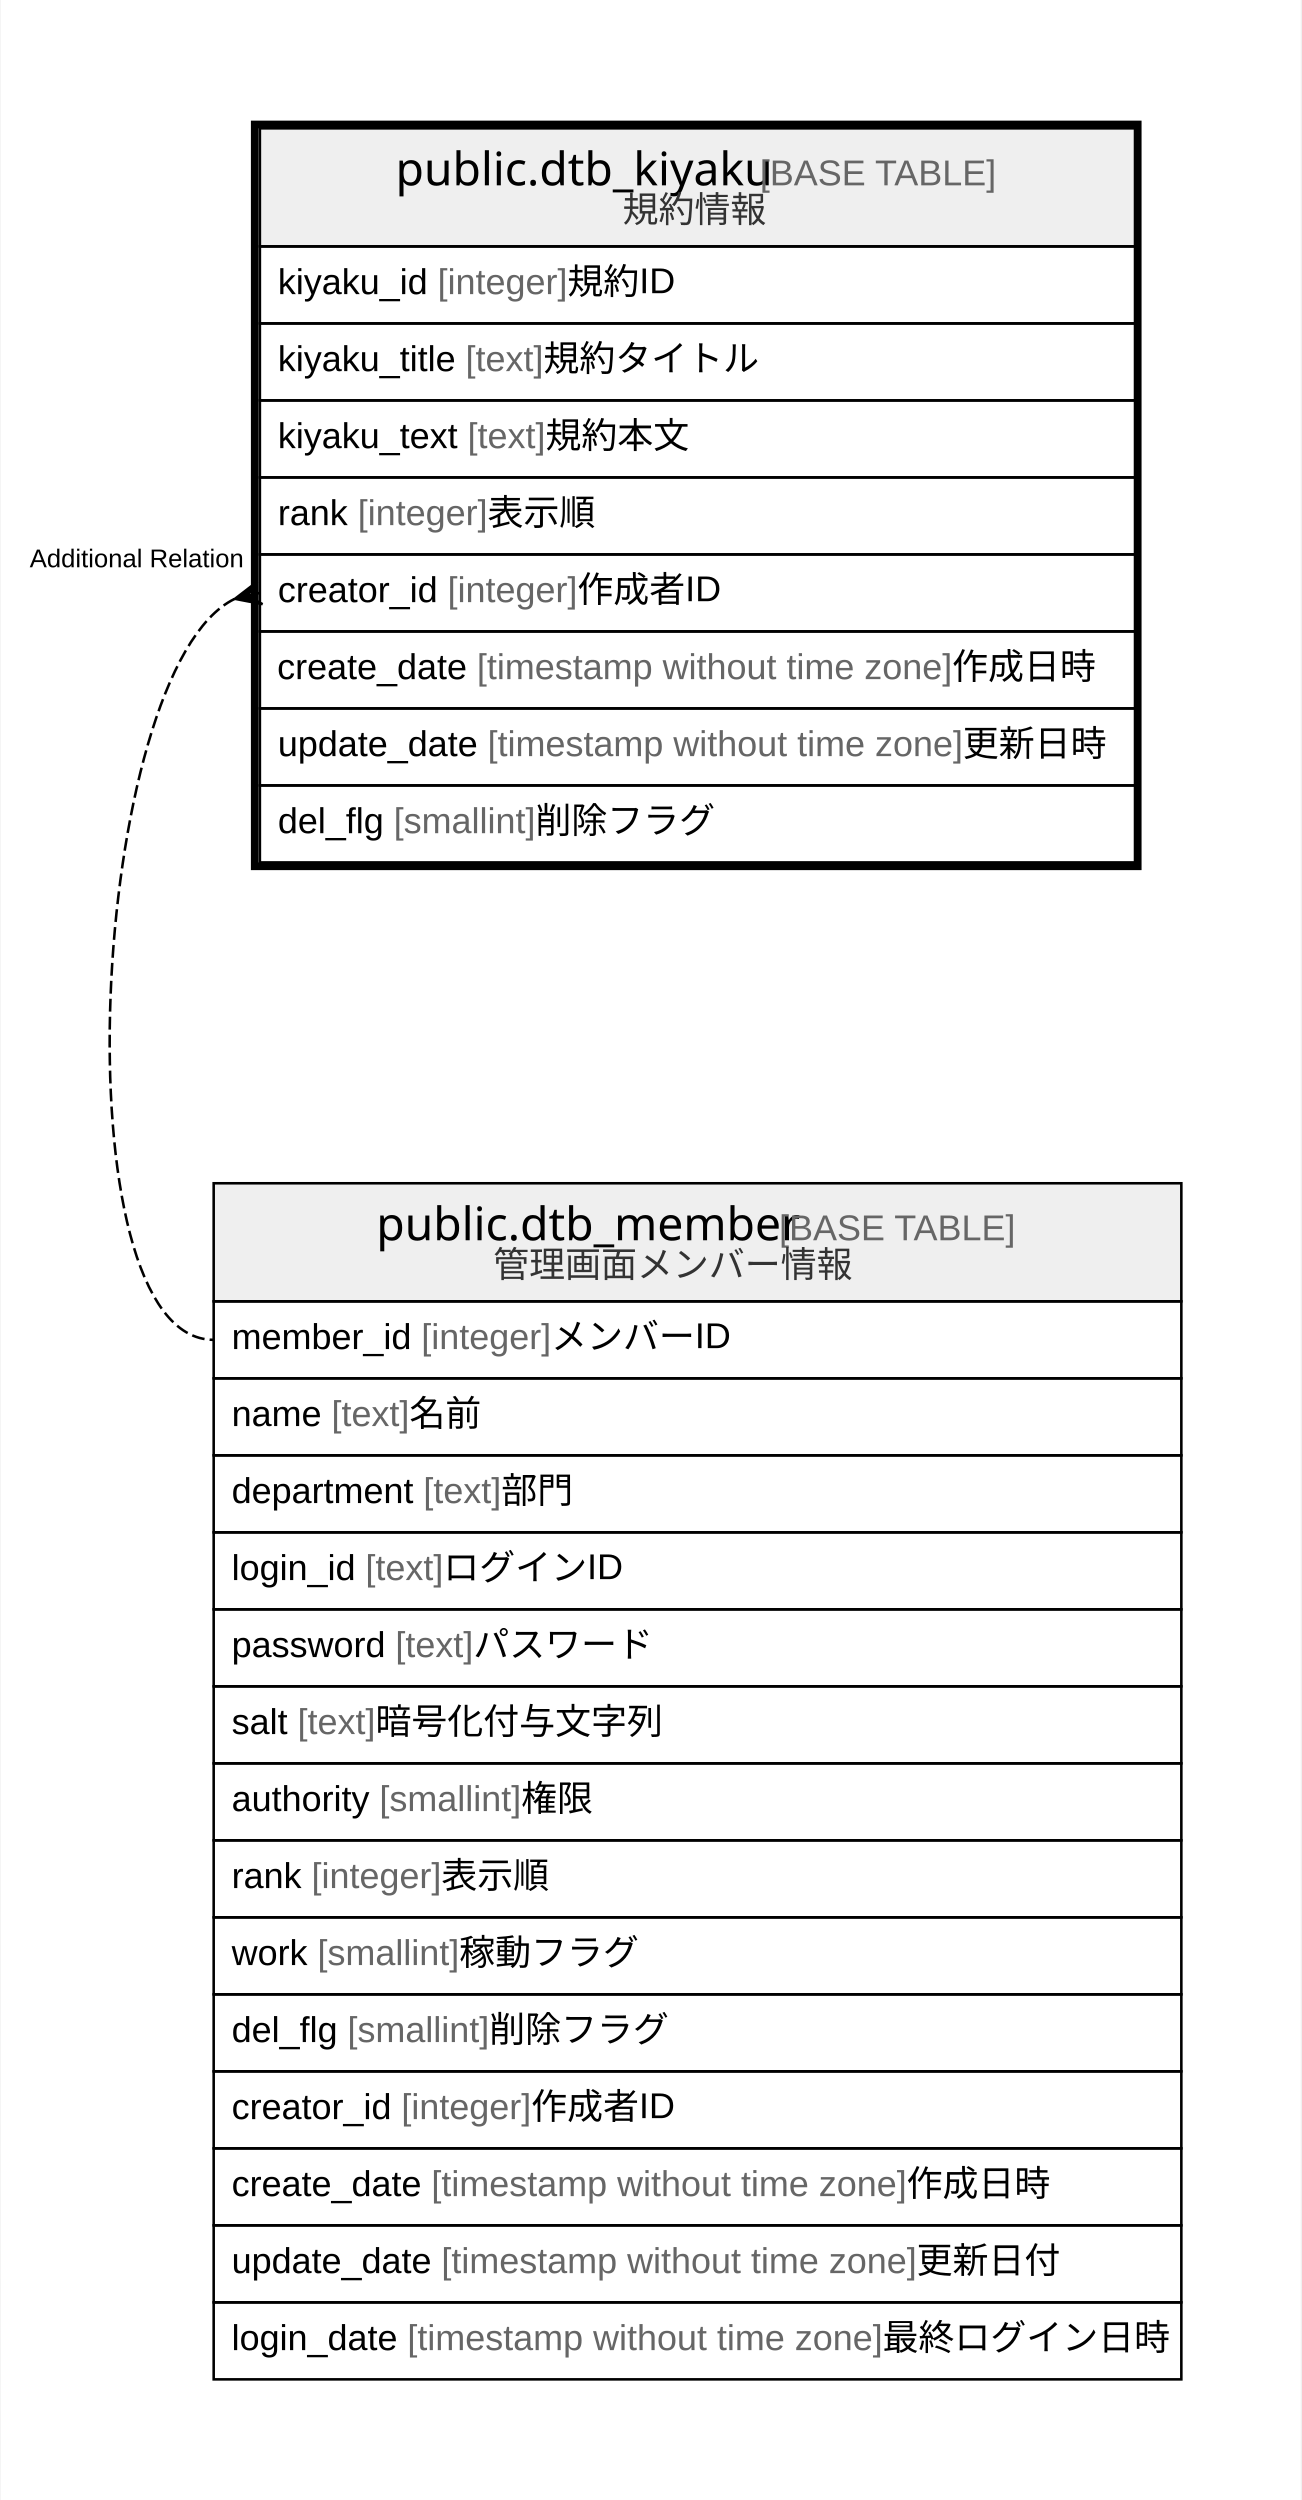
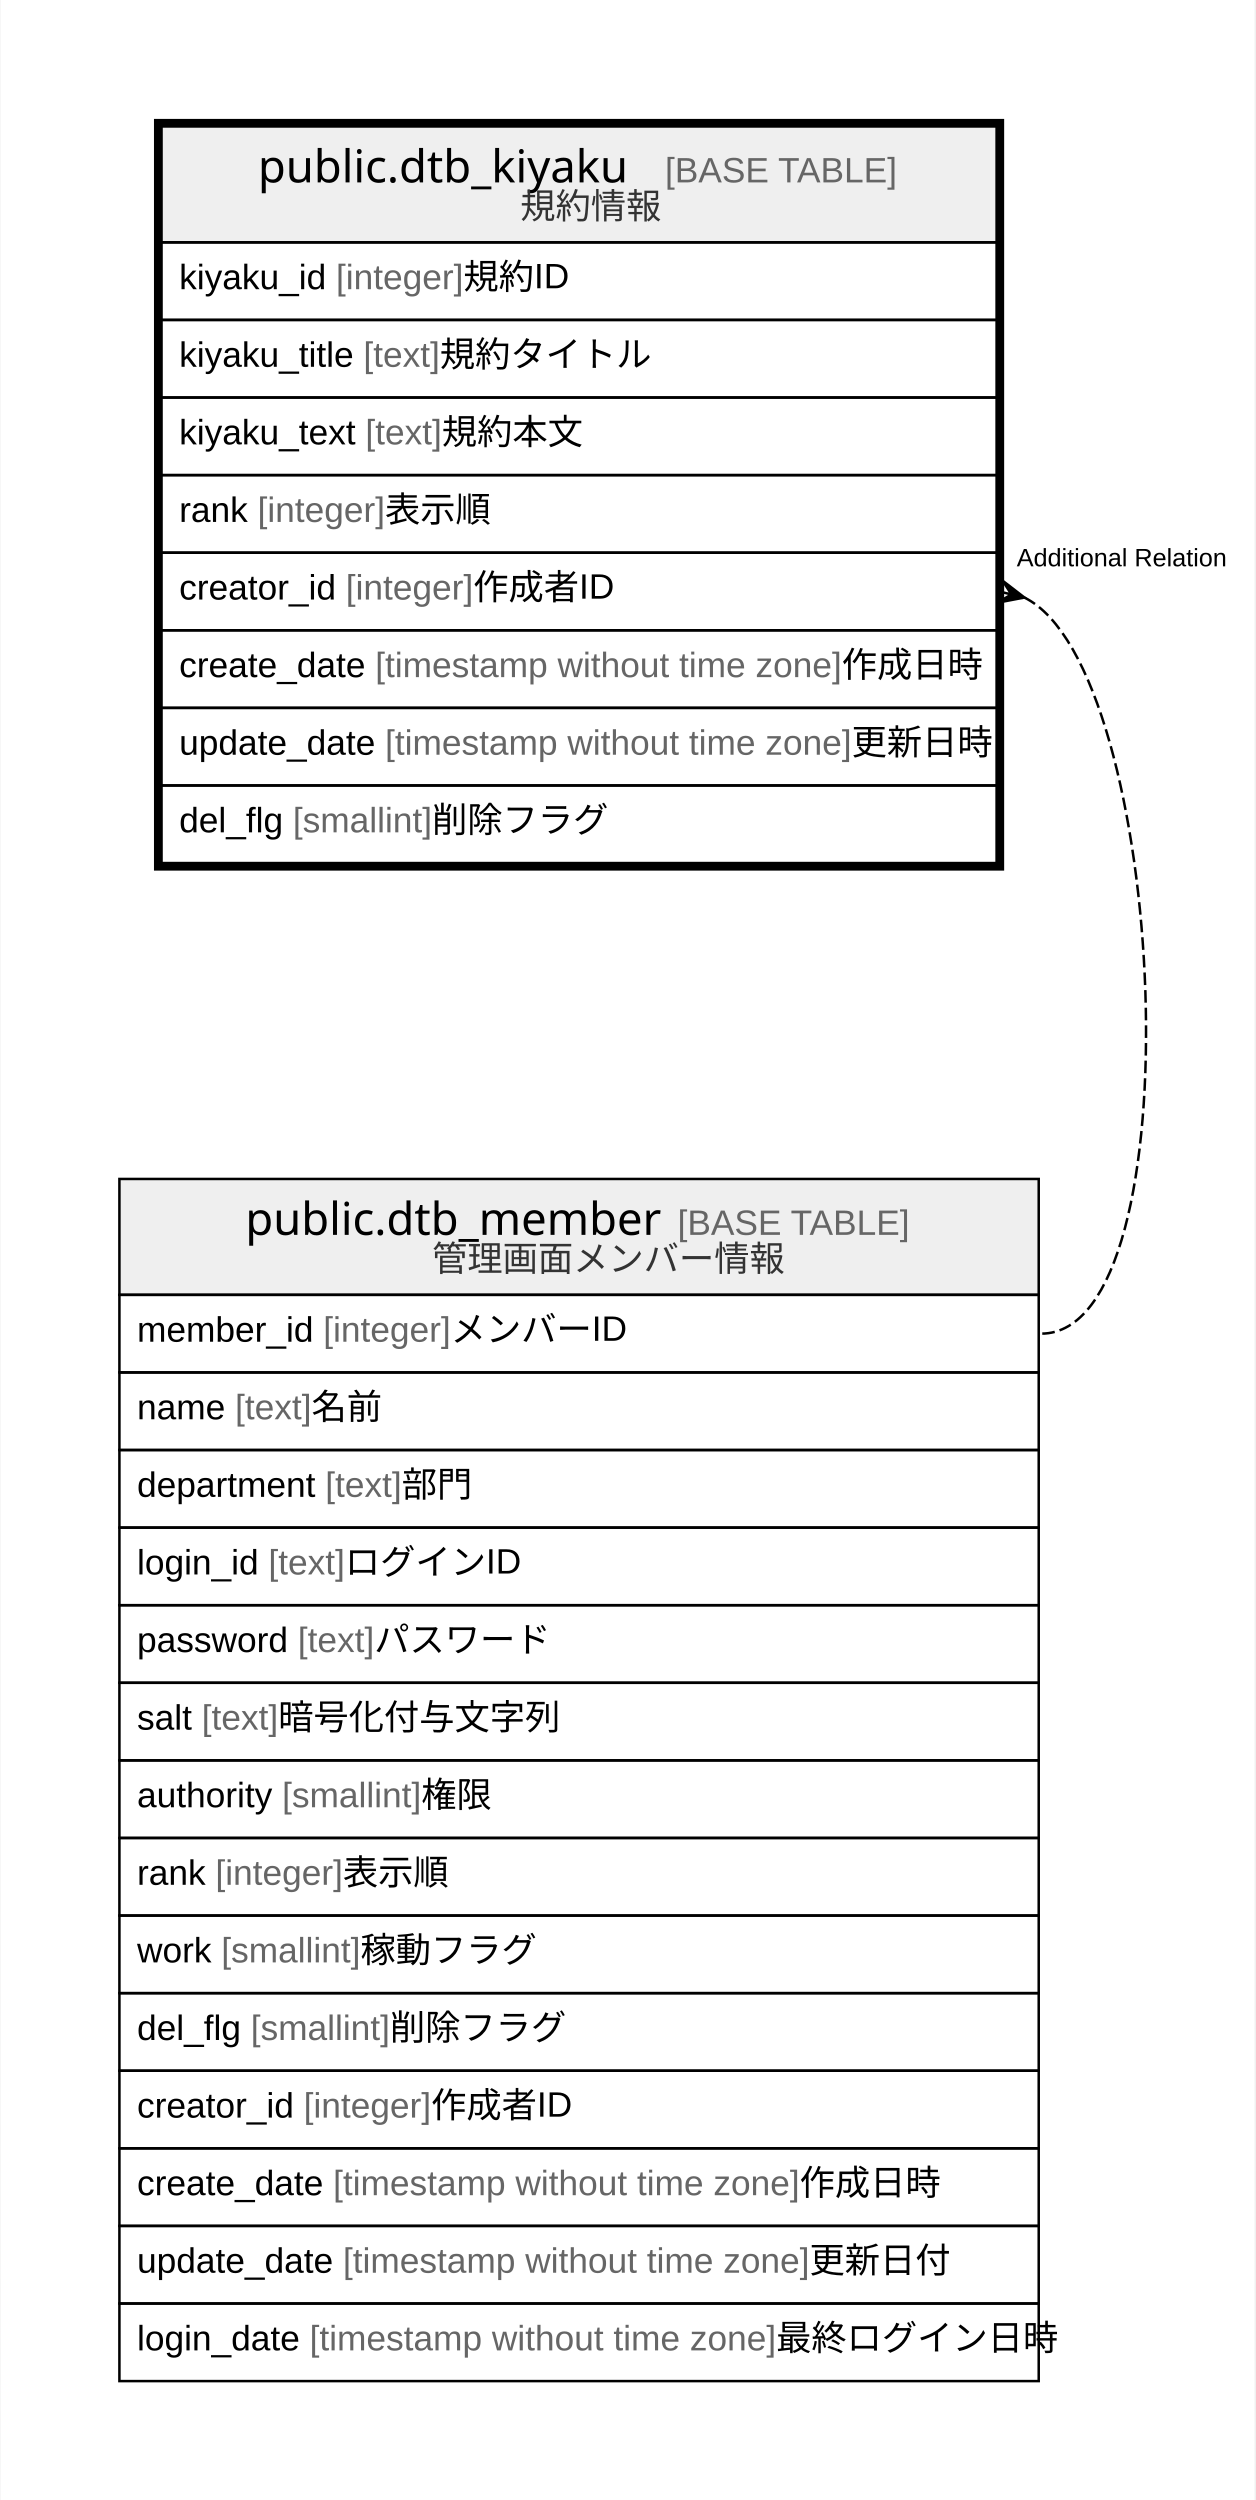
- <svg xmlns="http://www.w3.org/2000/svg" width="507pt" height="974pt" viewBox="0.00 0.00 506.50 974.00">
-   <g id="graph0" class="graph" transform="scale(1 1) rotate(0) translate(4 970)">
-     <polygon fill="#ffffff" stroke="transparent" points="-4,4 -4,-970 502.5,-970 502.5,4 -4,4" />
+ <svg xmlns="http://www.w3.org/2000/svg" width="498pt" height="992pt" viewBox="0.00 0.00 497.80 992.40">
+   <g id="graph0" class="graph" transform="scale(1 1) rotate(0) translate(4 988.4)">
+     <polygon fill="white" stroke="none" points="-4,4 -4,-988.4 493.8,-988.4 493.8,4 -4,4" />
    <g id="node1" class="node">
-       <polygon fill="#efefef" stroke="transparent" points="97,-874 97,-920 438,-920 438,-874 97,-874" />
-       <polygon fill="none" stroke="#000000" points="97,-874 97,-920 438,-920 438,-874 97,-874" />
-       <text text-anchor="start" x="149.855" y="-897.8" font-family="Arial Bold" font-size="18.00" fill="#000000">public.dtb_kiyaku</text>
-       <text text-anchor="start" x="287.891" y="-897.8" font-family="Arial" font-size="14.00" fill="#000000"> </text>
-       <text text-anchor="start" x="291.782" y="-897.8" font-family="Arial" font-size="14.00" fill="#666666">[BASE TABLE]</text>
-       <text text-anchor="start" x="238.318" y="-883.4" font-family="Arial" font-size="14.00" fill="#333333">規約情報</text>
-       <polygon fill="none" stroke="#000000" points="97,-844 97,-874 438,-874 438,-844 97,-844" />
-       <text text-anchor="start" x="104" y="-855.4" font-family="Arial" font-size="14.00" fill="#000000">kiyaku_id </text>
-       <text text-anchor="start" x="166.234" y="-855.4" font-family="Arial" font-size="14.00" fill="#666666">[integer]</text>
-       <text text-anchor="start" x="216.804" y="-855.4" font-family="Arial" font-size="14.00" fill="#000000"> 規約ID</text>
-       <polygon fill="none" stroke="#000000" points="97,-814 97,-844 438,-844 438,-814 97,-814" />
-       <text text-anchor="start" x="104" y="-825.4" font-family="Arial" font-size="14.00" fill="#000000">kiyaku_title </text>
-       <text text-anchor="start" x="177.122" y="-825.4" font-family="Arial" font-size="14.00" fill="#666666">[text]</text>
-       <text text-anchor="start" x="207.467" y="-825.4" font-family="Arial" font-size="14.00" fill="#000000"> 規約タイトル</text>
-       <polygon fill="none" stroke="#000000" points="97,-784 97,-814 438,-814 438,-784 97,-784" />
-       <text text-anchor="start" x="104" y="-795.4" font-family="Arial" font-size="14.00" fill="#000000">kiyaku_text </text>
-       <text text-anchor="start" x="177.909" y="-795.4" font-family="Arial" font-size="14.00" fill="#666666">[text]</text>
-       <text text-anchor="start" x="208.254" y="-795.4" font-family="Arial" font-size="14.00" fill="#000000"> 規約本文</text>
-       <polygon fill="none" stroke="#000000" points="97,-754 97,-784 438,-784 438,-754 97,-754" />
-       <text text-anchor="start" x="104" y="-765.4" font-family="Arial" font-size="14.00" fill="#000000">rank </text>
-       <text text-anchor="start" x="135.116" y="-765.4" font-family="Arial" font-size="14.00" fill="#666666">[integer]</text>
-       <text text-anchor="start" x="185.686" y="-765.4" font-family="Arial" font-size="14.00" fill="#000000"> 表示順</text>
-       <polygon fill="none" stroke="#000000" points="97,-724 97,-754 438,-754 438,-724 97,-724" />
-       <text text-anchor="start" x="104" y="-735.4" font-family="Arial" font-size="14.00" fill="#000000">creator_id </text>
-       <text text-anchor="start" x="170.122" y="-735.4" font-family="Arial" font-size="14.00" fill="#666666">[integer]</text>
-       <text text-anchor="start" x="220.691" y="-735.4" font-family="Arial" font-size="14.00" fill="#000000"> 作成者ID</text>
-       <polygon fill="none" stroke="#000000" points="97,-694 97,-724 438,-724 438,-694 97,-694" />
-       <text text-anchor="start" x="103.735" y="-705.4" font-family="Arial" font-size="14.00" fill="#000000">create_date </text>
-       <text text-anchor="start" x="181.546" y="-705.4" font-family="Arial" font-size="14.00" fill="#666666">[timestamp without time zone]</text>
-       <text text-anchor="start" x="366.686" y="-705.4" font-family="Arial" font-size="14.00" fill="#000000"> 作成日時</text>
-       <polygon fill="none" stroke="#000000" points="97,-664 97,-694 438,-694 438,-664 97,-664" />
-       <text text-anchor="start" x="104" y="-675.4" font-family="Arial" font-size="14.00" fill="#000000">update_date </text>
-       <text text-anchor="start" x="185.715" y="-675.4" font-family="Arial" font-size="14.00" fill="#666666">[timestamp without time zone]</text>
-       <text text-anchor="start" x="370.855" y="-675.4" font-family="Arial" font-size="14.00" fill="#000000"> 更新日時</text>
-       <polygon fill="none" stroke="#000000" points="97,-634 97,-664 438,-664 438,-634 97,-634" />
-       <text text-anchor="start" x="104" y="-645.4" font-family="Arial" font-size="14.00" fill="#000000">del_flg </text>
-       <text text-anchor="start" x="149.125" y="-645.4" font-family="Arial" font-size="14.00" fill="#666666">[smallint]</text>
-       <text text-anchor="start" x="204.342" y="-645.4" font-family="Arial" font-size="14.00" fill="#000000"> 削除フラグ</text>
-       <polygon fill="none" stroke="#000000" stroke-width="3" points="95,-632.5 95,-921.5 439,-921.5 439,-632.5 95,-632.5" />
+       <polygon fill="#efefef" stroke="none" points="59.92,-892.2 59.92,-938.2 391.41,-938.2 391.41,-892.2 59.92,-892.2" />
+       <polygon fill="none" stroke="black" points="59.92,-892.2 59.92,-938.2 391.41,-938.2 391.41,-892.2 59.92,-892.2" />
+       <text text-anchor="start" x="98.18" y="-916" font-family="Arial Bold" font-size="18.00">public.dtb_kiyaku</text>
+       <text text-anchor="start" x="228.66" y="-916" font-family="Arial" font-size="14.00">    </text>
+       <text text-anchor="start" x="259.78" y="-916" font-family="Arial" font-size="14.00" fill="#666666">[BASE TABLE]</text>
+       <text text-anchor="start" x="202.33" y="-901.6" font-family="Arial" font-size="14.00" fill="#333333">規約情報</text>
+       <polygon fill="none" stroke="black" points="59.92,-861.4 59.92,-892.2 391.41,-892.2 391.41,-861.4 59.92,-861.4" />
+       <text text-anchor="start" x="66.92" y="-873.6" font-family="Arial" font-size="14.00">kiyaku_id </text>
+       <text text-anchor="start" x="129.17" y="-873.6" font-family="Arial" font-size="14.00" fill="#666666">[integer]</text>
+       <text text-anchor="start" x="179.76" y="-873.6" font-family="Arial" font-size="14.00"> 規約ID</text>
+       <polygon fill="none" stroke="black" points="59.92,-830.6 59.92,-861.4 391.41,-861.4 391.41,-830.6 59.92,-830.6" />
+       <text text-anchor="start" x="66.92" y="-842.8" font-family="Arial" font-size="14.00">kiyaku_title </text>
+       <text text-anchor="start" x="140.06" y="-842.8" font-family="Arial" font-size="14.00" fill="#666666">[text]</text>
+       <text text-anchor="start" x="170.41" y="-842.8" font-family="Arial" font-size="14.00"> 規約タイトル</text>
+       <polygon fill="none" stroke="black" points="59.92,-799.8 59.92,-830.6 391.41,-830.6 391.41,-799.8 59.92,-799.8" />
+       <text text-anchor="start" x="66.92" y="-812" font-family="Arial" font-size="14.00">kiyaku_text </text>
+       <text text-anchor="start" x="140.84" y="-812" font-family="Arial" font-size="14.00" fill="#666666">[text]</text>
+       <text text-anchor="start" x="171.19" y="-812" font-family="Arial" font-size="14.00"> 規約本文</text>
+       <polygon fill="none" stroke="black" points="59.92,-769 59.92,-799.8 391.41,-799.8 391.41,-769 59.92,-769" />
+       <text text-anchor="start" x="66.92" y="-781.2" font-family="Arial" font-size="14.00">rank </text>
+       <text text-anchor="start" x="98.04" y="-781.2" font-family="Arial" font-size="14.00" fill="#666666">[integer]</text>
+       <text text-anchor="start" x="148.63" y="-781.2" font-family="Arial" font-size="14.00"> 表示順</text>
+       <polygon fill="none" stroke="black" points="59.92,-738.2 59.92,-769 391.41,-769 391.41,-738.2 59.92,-738.2" />
+       <text text-anchor="start" x="66.92" y="-750.4" font-family="Arial" font-size="14.00">creator_id </text>
+       <text text-anchor="start" x="133.06" y="-750.4" font-family="Arial" font-size="14.00" fill="#666666">[integer]</text>
+       <text text-anchor="start" x="183.65" y="-750.4" font-family="Arial" font-size="14.00"> 作成者ID</text>
+       <polygon fill="none" stroke="black" points="59.92,-707.4 59.92,-738.2 391.41,-738.2 391.41,-707.4 59.92,-707.4" />
+       <text text-anchor="start" x="66.92" y="-719.6" font-family="Arial" font-size="14.00">create_date </text>
+       <text text-anchor="start" x="144.75" y="-719.6" font-family="Arial" font-size="14.00" fill="#666666">[timestamp without time zone]</text>
+       <text text-anchor="start" x="329.94" y="-719.6" font-family="Arial" font-size="14.00"> 作成日時</text>
+       <polygon fill="none" stroke="black" points="59.92,-676.6 59.92,-707.4 391.41,-707.4 391.41,-676.6 59.92,-676.6" />
+       <text text-anchor="start" x="66.92" y="-688.8" font-family="Arial" font-size="14.00">update_date </text>
+       <text text-anchor="start" x="148.66" y="-688.8" font-family="Arial" font-size="14.00" fill="#666666">[timestamp without time zone]</text>
+       <text text-anchor="start" x="333.85" y="-688.8" font-family="Arial" font-size="14.00"> 更新日時</text>
+       <polygon fill="none" stroke="black" points="59.92,-645.8 59.92,-676.6 391.41,-676.6 391.41,-645.8 59.92,-645.8" />
+       <text text-anchor="start" x="66.92" y="-658" font-family="Arial" font-size="14.00">del_flg </text>
+       <text text-anchor="start" x="112.06" y="-658" font-family="Arial" font-size="14.00" fill="#666666">[smallint]</text>
+       <text text-anchor="start" x="167.3" y="-658" font-family="Arial" font-size="14.00"> 削除フラグ</text>
+       <polygon fill="none" stroke="black" stroke-width="3" points="58.42,-644.3 58.42,-939.7 392.91,-939.7 392.91,-644.3 58.42,-644.3" />
    </g>
    <g id="node2" class="node">
-       <polygon fill="#efefef" stroke="transparent" points="79,-463 79,-509 456,-509 456,-463 79,-463" />
-       <polygon fill="none" stroke="#000000" points="79,-463 79,-509 456,-509 456,-463 79,-463" />
-       <text text-anchor="start" x="142.361" y="-486.8" font-family="Arial Bold" font-size="18.00" fill="#000000">public.dtb_member</text>
-       <text text-anchor="start" x="295.386" y="-486.8" font-family="Arial" font-size="14.00" fill="#000000"> </text>
-       <text text-anchor="start" x="299.276" y="-486.8" font-family="Arial" font-size="14.00" fill="#666666">[BASE TABLE]</text>
-       <text text-anchor="start" x="187.902" y="-472.4" font-family="Arial" font-size="14.00" fill="#333333">管理画面メンバー情報</text>
-       <polygon fill="none" stroke="#000000" points="79,-433 79,-463 456,-463 456,-433 79,-433" />
-       <text text-anchor="start" x="86" y="-444.4" font-family="Arial" font-size="14.00" fill="#000000">member_id </text>
-       <text text-anchor="start" x="159.892" y="-444.4" font-family="Arial" font-size="14.00" fill="#666666">[integer]</text>
-       <text text-anchor="start" x="210.461" y="-444.4" font-family="Arial" font-size="14.00" fill="#000000"> メンバーID</text>
-       <polygon fill="none" stroke="#000000" points="79,-403 79,-433 456,-433 456,-403 79,-403" />
-       <text text-anchor="start" x="86" y="-414.4" font-family="Arial" font-size="14.00" fill="#000000">name </text>
-       <text text-anchor="start" x="124.899" y="-414.4" font-family="Arial" font-size="14.00" fill="#666666">[text]</text>
-       <text text-anchor="start" x="155.244" y="-414.4" font-family="Arial" font-size="14.00" fill="#000000"> 名前</text>
-       <polygon fill="none" stroke="#000000" points="79,-373 79,-403 456,-403 456,-373 79,-373" />
-       <text text-anchor="start" x="86" y="-384.4" font-family="Arial" font-size="14.00" fill="#000000">department </text>
-       <text text-anchor="start" x="160.689" y="-384.4" font-family="Arial" font-size="14.00" fill="#666666">[text]</text>
-       <text text-anchor="start" x="191.034" y="-384.4" font-family="Arial" font-size="14.00" fill="#000000"> 部門</text>
-       <polygon fill="none" stroke="#000000" points="79,-343 79,-373 456,-373 456,-343 79,-343" />
-       <text text-anchor="start" x="86" y="-354.4" font-family="Arial" font-size="14.00" fill="#000000">login_id </text>
-       <text text-anchor="start" x="138.123" y="-354.4" font-family="Arial" font-size="14.00" fill="#666666">[text]</text>
-       <text text-anchor="start" x="168.468" y="-354.4" font-family="Arial" font-size="14.00" fill="#000000"> ログインID</text>
-       <polygon fill="none" stroke="#000000" points="79,-313 79,-343 456,-343 456,-313 79,-313" />
-       <text text-anchor="start" x="86" y="-324.4" font-family="Arial" font-size="14.00" fill="#000000">password </text>
-       <text text-anchor="start" x="149.788" y="-324.4" font-family="Arial" font-size="14.00" fill="#666666">[text]</text>
-       <text text-anchor="start" x="180.133" y="-324.4" font-family="Arial" font-size="14.00" fill="#000000"> パスワード</text>
-       <polygon fill="none" stroke="#000000" points="79,-283 79,-313 456,-313 456,-283 79,-283" />
-       <text text-anchor="start" x="86" y="-294.4" font-family="Arial" font-size="14.00" fill="#000000">salt </text>
-       <text text-anchor="start" x="111.67" y="-294.4" font-family="Arial" font-size="14.00" fill="#666666">[text]</text>
-       <text text-anchor="start" x="142.015" y="-294.4" font-family="Arial" font-size="14.00" fill="#000000"> 暗号化付与文字列</text>
-       <polygon fill="none" stroke="#000000" points="79,-253 79,-283 456,-283 456,-253 79,-253" />
-       <text text-anchor="start" x="86" y="-264.4" font-family="Arial" font-size="14.00" fill="#000000">authority </text>
-       <text text-anchor="start" x="143.569" y="-264.4" font-family="Arial" font-size="14.00" fill="#666666">[smallint]</text>
-       <text text-anchor="start" x="198.787" y="-264.4" font-family="Arial" font-size="14.00" fill="#000000"> 権限</text>
-       <polygon fill="none" stroke="#000000" points="79,-223 79,-253 456,-253 456,-223 79,-223" />
-       <text text-anchor="start" x="86" y="-234.4" font-family="Arial" font-size="14.00" fill="#000000">rank </text>
-       <text text-anchor="start" x="117.116" y="-234.4" font-family="Arial" font-size="14.00" fill="#666666">[integer]</text>
-       <text text-anchor="start" x="167.686" y="-234.4" font-family="Arial" font-size="14.00" fill="#000000"> 表示順</text>
-       <polygon fill="none" stroke="#000000" points="79,-193 79,-223 456,-223 456,-193 79,-193" />
-       <text text-anchor="start" x="86" y="-204.4" font-family="Arial" font-size="14.00" fill="#000000">work </text>
-       <text text-anchor="start" x="119.44" y="-204.4" font-family="Arial" font-size="14.00" fill="#666666">[smallint]</text>
-       <text text-anchor="start" x="174.658" y="-204.4" font-family="Arial" font-size="14.00" fill="#000000"> 稼動フラグ</text>
-       <polygon fill="none" stroke="#000000" points="79,-163 79,-193 456,-193 456,-163 79,-163" />
-       <text text-anchor="start" x="86" y="-174.4" font-family="Arial" font-size="14.00" fill="#000000">del_flg </text>
-       <text text-anchor="start" x="131.125" y="-174.4" font-family="Arial" font-size="14.00" fill="#666666">[smallint]</text>
-       <text text-anchor="start" x="186.342" y="-174.4" font-family="Arial" font-size="14.00" fill="#000000"> 削除フラグ</text>
-       <polygon fill="none" stroke="#000000" points="79,-133 79,-163 456,-163 456,-133 79,-133" />
-       <text text-anchor="start" x="86" y="-144.4" font-family="Arial" font-size="14.00" fill="#000000">creator_id </text>
-       <text text-anchor="start" x="152.122" y="-144.4" font-family="Arial" font-size="14.00" fill="#666666">[integer]</text>
-       <text text-anchor="start" x="202.691" y="-144.4" font-family="Arial" font-size="14.00" fill="#000000"> 作成者ID</text>
-       <polygon fill="none" stroke="#000000" points="79,-103 79,-133 456,-133 456,-103 79,-103" />
-       <text text-anchor="start" x="86" y="-114.4" font-family="Arial" font-size="14.00" fill="#000000">create_date </text>
-       <text text-anchor="start" x="163.811" y="-114.4" font-family="Arial" font-size="14.00" fill="#666666">[timestamp without time zone]</text>
-       <text text-anchor="start" x="348.951" y="-114.4" font-family="Arial" font-size="14.00" fill="#000000"> 作成日時</text>
-       <polygon fill="none" stroke="#000000" points="79,-73 79,-103 456,-103 456,-73 79,-73" />
-       <text text-anchor="start" x="86" y="-84.4" font-family="Arial" font-size="14.00" fill="#000000">update_date </text>
-       <text text-anchor="start" x="167.715" y="-84.4" font-family="Arial" font-size="14.00" fill="#666666">[timestamp without time zone]</text>
-       <text text-anchor="start" x="352.855" y="-84.4" font-family="Arial" font-size="14.00" fill="#000000"> 更新日付</text>
-       <polygon fill="none" stroke="#000000" points="79,-43 79,-73 456,-73 456,-43 79,-43" />
-       <text text-anchor="start" x="85.985" y="-54.4" font-family="Arial" font-size="14.00" fill="#000000">login_date </text>
-       <text text-anchor="start" x="154.458" y="-54.4" font-family="Arial" font-size="14.00" fill="#666666">[timestamp without time zone]</text>
-       <text text-anchor="start" x="339.598" y="-54.4" font-family="Arial" font-size="14.00" fill="#000000"> 最終ログイン日時</text>
+       <polygon fill="#efefef" stroke="none" points="43.2,-474.4 43.2,-520.4 408.13,-520.4 408.13,-474.4 43.2,-474.4" />
+       <polygon fill="none" stroke="black" points="43.2,-474.4 43.2,-520.4 408.13,-520.4 408.13,-474.4 43.2,-474.4" />
+       <text text-anchor="start" x="93.19" y="-498.2" font-family="Arial Bold" font-size="18.00">public.dtb_member</text>
+       <text text-anchor="start" x="233.65" y="-498.2" font-family="Arial" font-size="14.00">    </text>
+       <text text-anchor="start" x="264.77" y="-498.2" font-family="Arial" font-size="14.00" fill="#666666">[BASE TABLE]</text>
+       <text text-anchor="start" x="167.32" y="-483.8" font-family="Arial" font-size="14.00" fill="#333333">管理画面メンバー情報</text>
+       <polygon fill="none" stroke="black" points="43.2,-443.6 43.2,-474.4 408.13,-474.4 408.13,-443.6 43.2,-443.6" />
+       <text text-anchor="start" x="50.2" y="-455.8" font-family="Arial" font-size="14.00">member_id </text>
+       <text text-anchor="start" x="124.12" y="-455.8" font-family="Arial" font-size="14.00" fill="#666666">[integer]</text>
+       <text text-anchor="start" x="174.7" y="-455.8" font-family="Arial" font-size="14.00"> メンバーID</text>
+       <polygon fill="none" stroke="black" points="43.2,-412.8 43.2,-443.6 408.13,-443.6 408.13,-412.8 43.2,-412.8" />
+       <text text-anchor="start" x="50.2" y="-425" font-family="Arial" font-size="14.00">name </text>
+       <text text-anchor="start" x="89.11" y="-425" font-family="Arial" font-size="14.00" fill="#666666">[text]</text>
+       <text text-anchor="start" x="119.45" y="-425" font-family="Arial" font-size="14.00"> 名前</text>
+       <polygon fill="none" stroke="black" points="43.2,-382 43.2,-412.8 408.13,-412.8 408.13,-382 43.2,-382" />
+       <text text-anchor="start" x="50.2" y="-394.2" font-family="Arial" font-size="14.00">department </text>
+       <text text-anchor="start" x="124.91" y="-394.2" font-family="Arial" font-size="14.00" fill="#666666">[text]</text>
+       <text text-anchor="start" x="155.25" y="-394.2" font-family="Arial" font-size="14.00"> 部門</text>
+       <polygon fill="none" stroke="black" points="43.2,-351.2 43.2,-382 408.13,-382 408.13,-351.2 43.2,-351.2" />
+       <text text-anchor="start" x="50.2" y="-363.4" font-family="Arial" font-size="14.00">login_id </text>
+       <text text-anchor="start" x="102.35" y="-363.4" font-family="Arial" font-size="14.00" fill="#666666">[text]</text>
+       <text text-anchor="start" x="132.7" y="-363.4" font-family="Arial" font-size="14.00"> ログインID</text>
+       <polygon fill="none" stroke="black" points="43.2,-320.4 43.2,-351.2 408.13,-351.2 408.13,-320.4 43.2,-320.4" />
+       <text text-anchor="start" x="50.2" y="-332.6" font-family="Arial" font-size="14.00">password </text>
+       <text text-anchor="start" x="114.01" y="-332.6" font-family="Arial" font-size="14.00" fill="#666666">[text]</text>
+       <text text-anchor="start" x="144.35" y="-332.6" font-family="Arial" font-size="14.00"> パスワード</text>
+       <polygon fill="none" stroke="black" points="43.2,-289.6 43.2,-320.4 408.13,-320.4 408.13,-289.6 43.2,-289.6" />
+       <text text-anchor="start" x="50.2" y="-301.8" font-family="Arial" font-size="14.00">salt </text>
+       <text text-anchor="start" x="75.88" y="-301.8" font-family="Arial" font-size="14.00" fill="#666666">[text]</text>
+       <text text-anchor="start" x="106.22" y="-301.8" font-family="Arial" font-size="14.00"> 暗号化付与文字列</text>
+       <polygon fill="none" stroke="black" points="43.2,-258.8 43.2,-289.6 408.13,-289.6 408.13,-258.8 43.2,-258.8" />
+       <text text-anchor="start" x="50.2" y="-271" font-family="Arial" font-size="14.00">authority </text>
+       <text text-anchor="start" x="107.79" y="-271" font-family="Arial" font-size="14.00" fill="#666666">[smallint]</text>
+       <text text-anchor="start" x="163.02" y="-271" font-family="Arial" font-size="14.00"> 権限</text>
+       <polygon fill="none" stroke="black" points="43.2,-228 43.2,-258.8 408.13,-258.8 408.13,-228 43.2,-228" />
+       <text text-anchor="start" x="50.2" y="-240.2" font-family="Arial" font-size="14.00">rank </text>
+       <text text-anchor="start" x="81.32" y="-240.2" font-family="Arial" font-size="14.00" fill="#666666">[integer]</text>
+       <text text-anchor="start" x="131.91" y="-240.2" font-family="Arial" font-size="14.00"> 表示順</text>
+       <polygon fill="none" stroke="black" points="43.2,-197.2 43.2,-228 408.13,-228 408.13,-197.2 43.2,-197.2" />
+       <text text-anchor="start" x="50.2" y="-209.4" font-family="Arial" font-size="14.00">work </text>
+       <text text-anchor="start" x="83.65" y="-209.4" font-family="Arial" font-size="14.00" fill="#666666">[smallint]</text>
+       <text text-anchor="start" x="138.88" y="-209.4" font-family="Arial" font-size="14.00"> 稼動フラグ</text>
+       <polygon fill="none" stroke="black" points="43.2,-166.4 43.2,-197.2 408.13,-197.2 408.13,-166.4 43.2,-166.4" />
+       <text text-anchor="start" x="50.2" y="-178.6" font-family="Arial" font-size="14.00">del_flg </text>
+       <text text-anchor="start" x="95.34" y="-178.6" font-family="Arial" font-size="14.00" fill="#666666">[smallint]</text>
+       <text text-anchor="start" x="150.58" y="-178.6" font-family="Arial" font-size="14.00"> 削除フラグ</text>
+       <polygon fill="none" stroke="black" points="43.2,-135.6 43.2,-166.4 408.13,-166.4 408.13,-135.6 43.2,-135.6" />
+       <text text-anchor="start" x="50.2" y="-147.8" font-family="Arial" font-size="14.00">creator_id </text>
+       <text text-anchor="start" x="116.34" y="-147.8" font-family="Arial" font-size="14.00" fill="#666666">[integer]</text>
+       <text text-anchor="start" x="166.93" y="-147.8" font-family="Arial" font-size="14.00"> 作成者ID</text>
+       <polygon fill="none" stroke="black" points="43.2,-104.8 43.2,-135.6 408.13,-135.6 408.13,-104.8 43.2,-104.8" />
+       <text text-anchor="start" x="50.2" y="-117" font-family="Arial" font-size="14.00">create_date </text>
+       <text text-anchor="start" x="128.03" y="-117" font-family="Arial" font-size="14.00" fill="#666666">[timestamp without time zone]</text>
+       <text text-anchor="start" x="313.22" y="-117" font-family="Arial" font-size="14.00"> 作成日時</text>
+       <polygon fill="none" stroke="black" points="43.2,-74 43.2,-104.8 408.13,-104.8 408.13,-74 43.2,-74" />
+       <text text-anchor="start" x="50.2" y="-86.2" font-family="Arial" font-size="14.00">update_date </text>
+       <text text-anchor="start" x="131.94" y="-86.2" font-family="Arial" font-size="14.00" fill="#666666">[timestamp without time zone]</text>
+       <text text-anchor="start" x="317.13" y="-86.2" font-family="Arial" font-size="14.00"> 更新日付</text>
+       <polygon fill="none" stroke="black" points="43.2,-43.2 43.2,-74 408.13,-74 408.13,-43.2 43.2,-43.2" />
+       <text text-anchor="start" x="50.2" y="-55.4" font-family="Arial" font-size="14.00">login_date </text>
+       <text text-anchor="start" x="118.7" y="-55.4" font-family="Arial" font-size="14.00" fill="#666666">[timestamp without time zone]</text>
+       <text text-anchor="start" x="303.89" y="-55.4" font-family="Arial" font-size="14.00"> 最終ログイン日時</text>
    </g>
    <g id="edge1" class="edge">
-       <path fill="none" stroke="#000000" stroke-dasharray="5,2" d="M87.146,-736.658C30.541,-709.118 17.626,-448 79,-448" />
-       <polygon fill="#000000" stroke="#000000" points="87.271,-736.687 95.959,-743.378 92.135,-737.844 97,-739 97,-739 97,-739 92.135,-737.844 98.041,-734.622 87.271,-736.687 87.271,-736.687" />
-       <text text-anchor="start" x="7.324" y="-749" font-family="Arial" font-size="10.00" fill="#000000">Additional Relation</text>
+       <path fill="none" stroke="black" stroke-dasharray="5,2" d="M402.37,-751.23C459.52,-723.35 471.24,-459 409.13,-459" />
+       <polygon fill="black" stroke="black" points="402.47,-751.21 391.7,-749.14 397.28,-752.44 393.06,-753.45 393.06,-753.45 393.06,-753.45 397.28,-752.44 393.78,-757.9 402.47,-751.21" />
+       <text text-anchor="start" x="399.41" y="-763.6" font-family="Arial" font-size="10.00">Additional Relation</text>
    </g>
  </g>
</svg>
